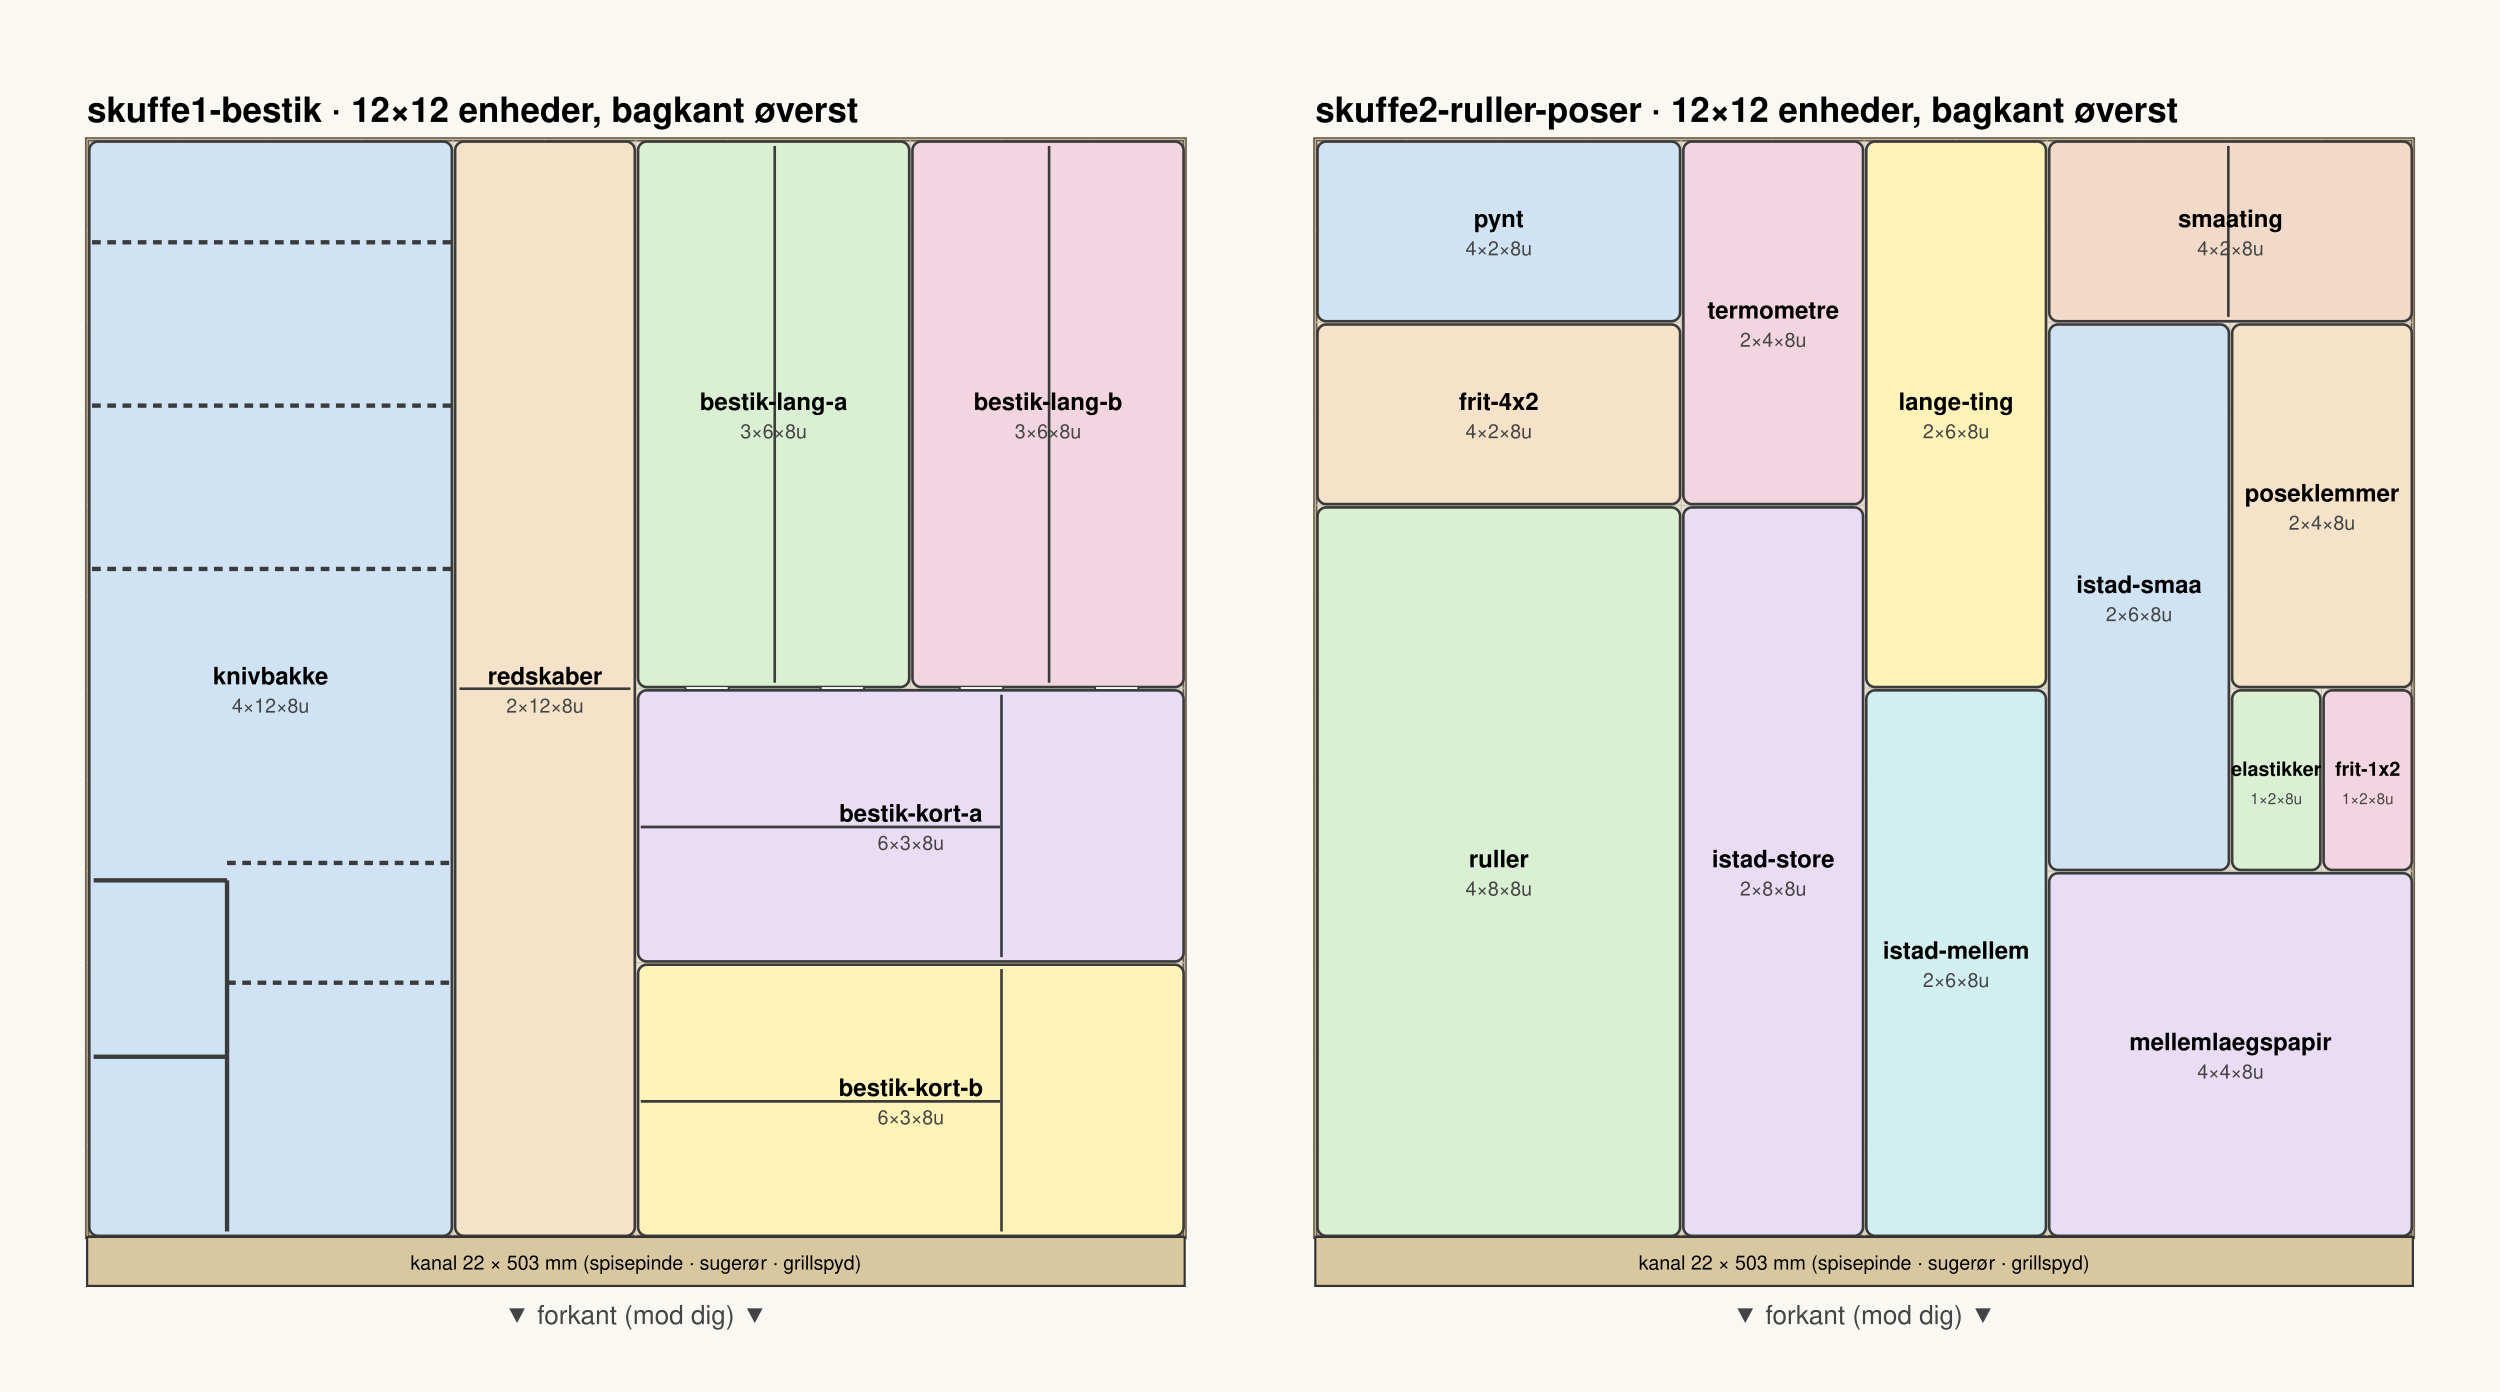
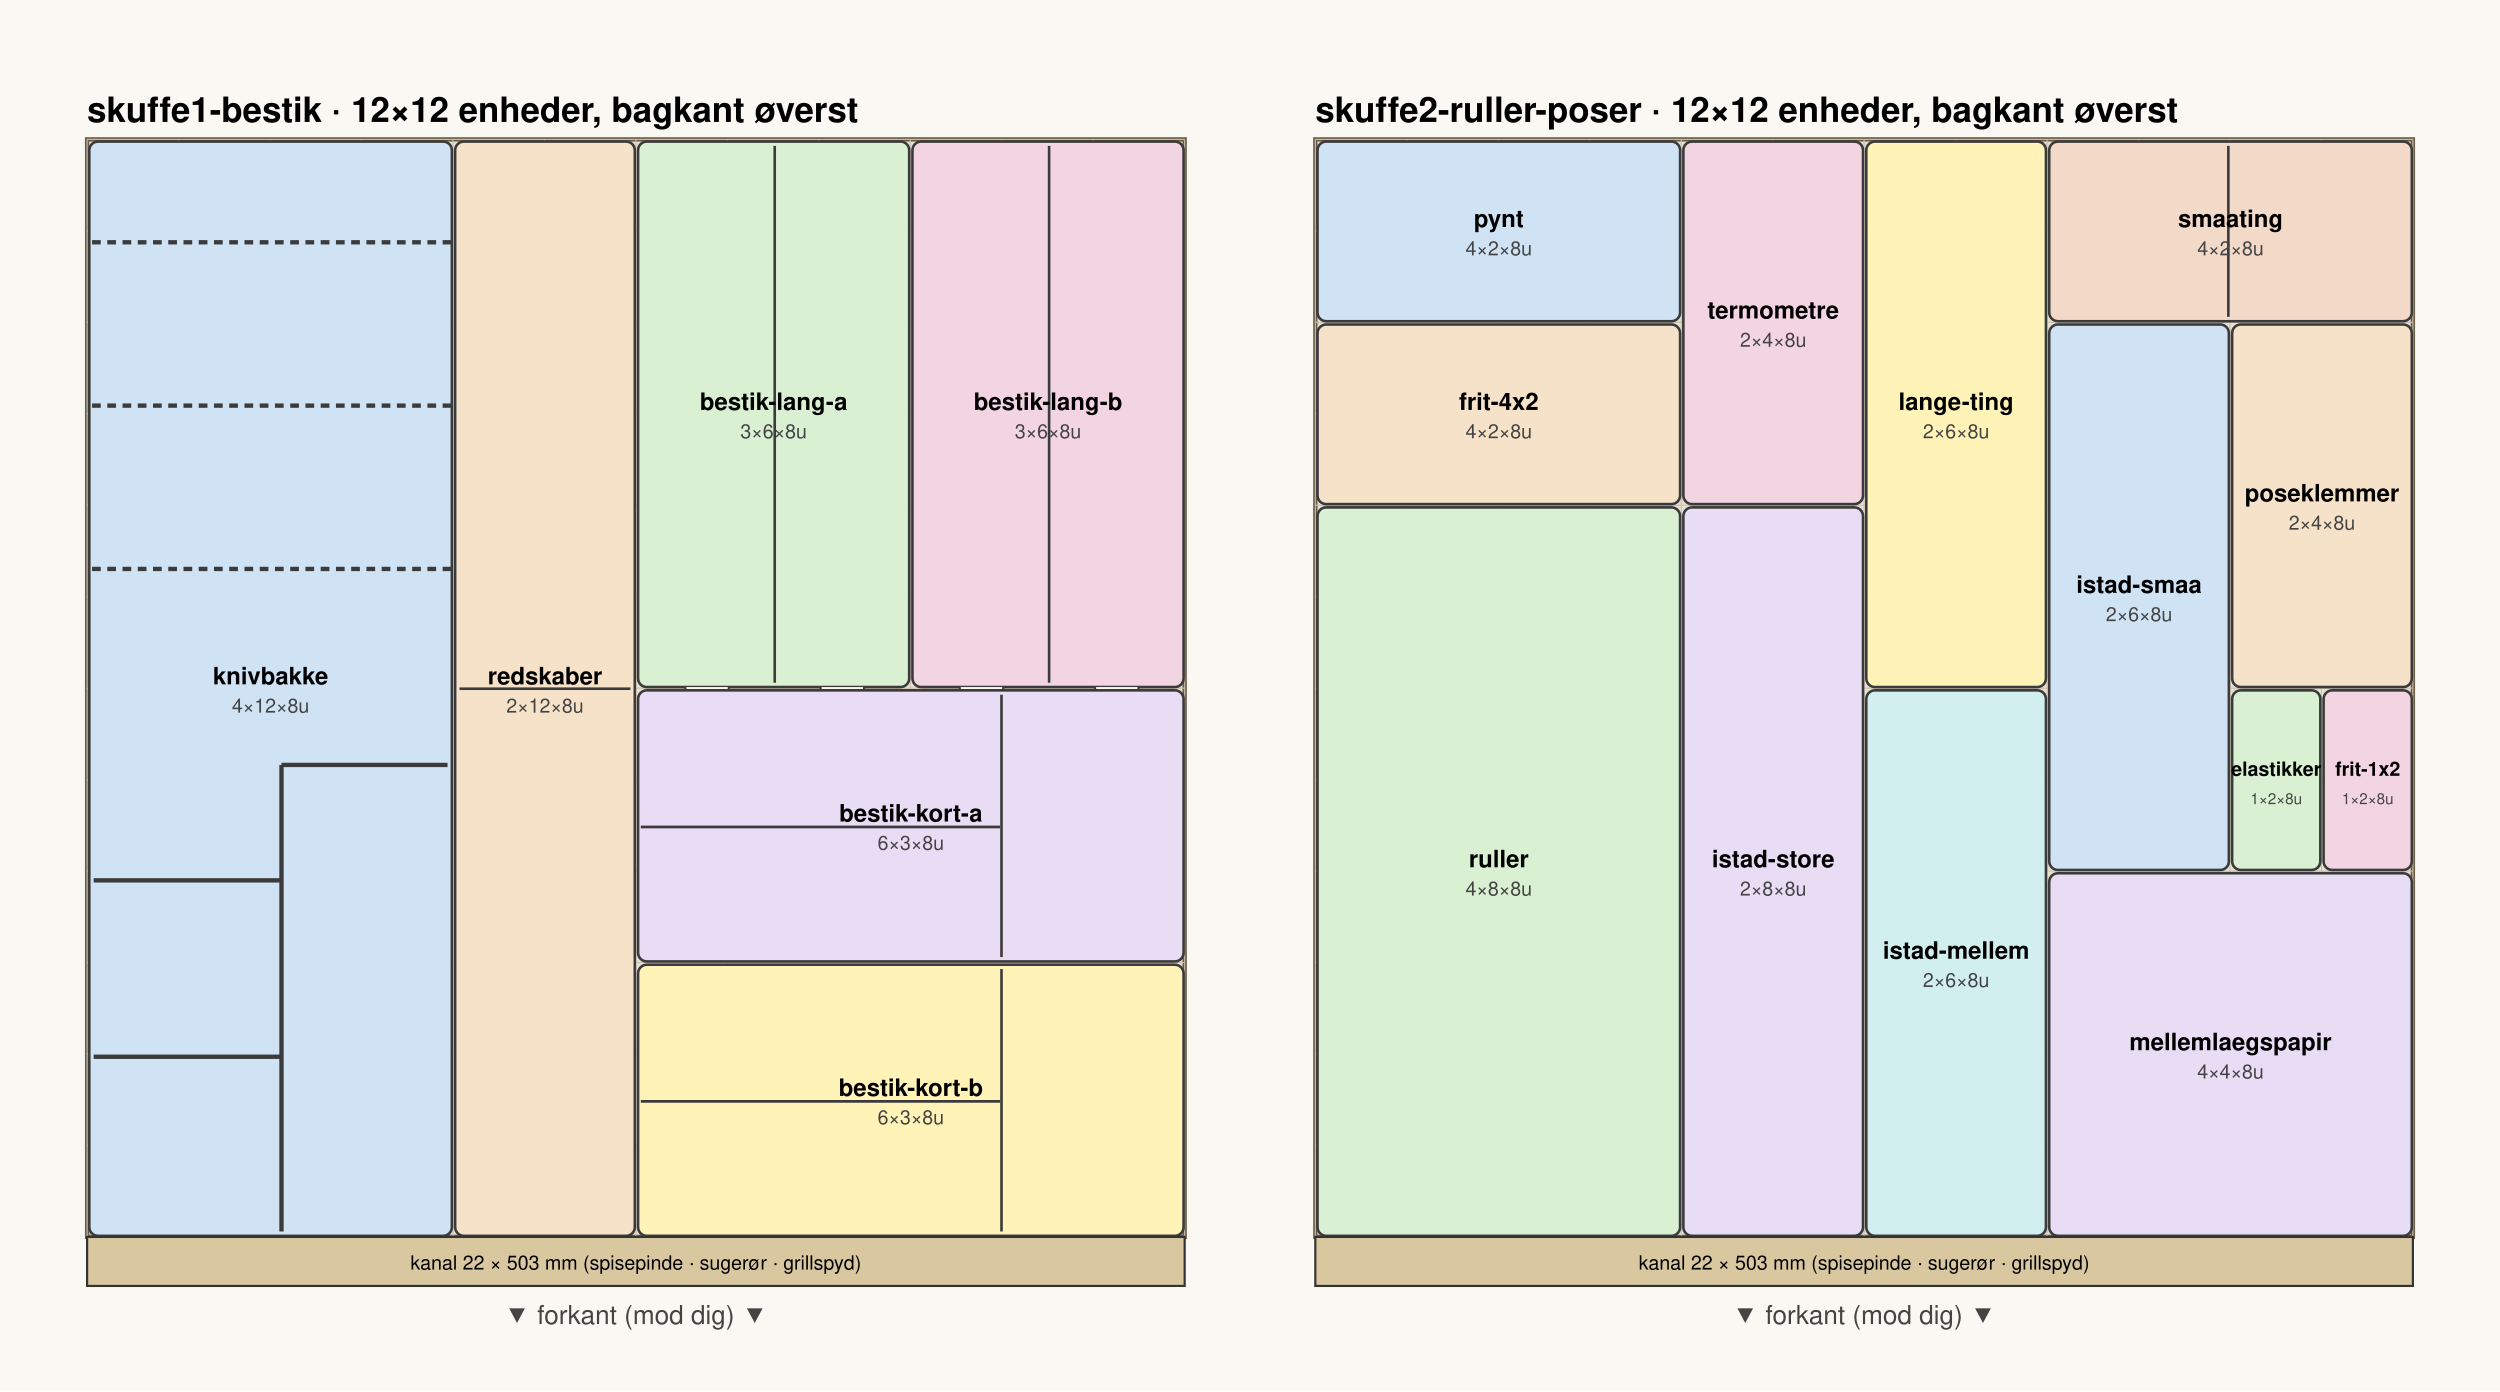
<svg xmlns="http://www.w3.org/2000/svg" width="1148.0" height="639.0" viewBox="0 0 1148.0 639.0" font-family="Helvetica, Arial, sans-serif">
  <rect width="100%" height="100%" fill="#faf8f3" />
  <text x="40.0" y="56" font-size="16" font-weight="bold">skuffe1-bestik  ·  12×12 enheder, bagkant øverst</text>
  <rect x="40.0" y="64" width="504.0" height="504.0" fill="#e8e1d3" stroke="#6b5d45" stroke-width="2" />
  <line x1="40.0" y1="64" x2="40.0" y2="568.0" stroke="#c9bfae" stroke-width="0.5" />
  <line x1="82.0" y1="64" x2="82.0" y2="568.0" stroke="#c9bfae" stroke-width="0.5" />
  <line x1="124.0" y1="64" x2="124.0" y2="568.0" stroke="#c9bfae" stroke-width="0.5" />
  <line x1="166.0" y1="64" x2="166.0" y2="568.0" stroke="#c9bfae" stroke-width="0.5" />
  <line x1="208.0" y1="64" x2="208.0" y2="568.0" stroke="#c9bfae" stroke-width="0.5" />
  <line x1="250.0" y1="64" x2="250.0" y2="568.0" stroke="#c9bfae" stroke-width="0.5" />
  <line x1="292.0" y1="64" x2="292.0" y2="568.0" stroke="#c9bfae" stroke-width="0.5" />
  <line x1="334.0" y1="64" x2="334.0" y2="568.0" stroke="#c9bfae" stroke-width="0.5" />
  <line x1="376.0" y1="64" x2="376.0" y2="568.0" stroke="#c9bfae" stroke-width="0.5" />
  <line x1="418.0" y1="64" x2="418.0" y2="568.0" stroke="#c9bfae" stroke-width="0.5" />
  <line x1="460.0" y1="64" x2="460.0" y2="568.0" stroke="#c9bfae" stroke-width="0.5" />
  <line x1="502.0" y1="64" x2="502.0" y2="568.0" stroke="#c9bfae" stroke-width="0.5" />
  <line x1="544.0" y1="64" x2="544.0" y2="568.0" stroke="#c9bfae" stroke-width="0.5" />
  <line x1="40.0" y1="64.0" x2="544.0" y2="64.0" stroke="#c9bfae" stroke-width="0.5" />
  <line x1="40.0" y1="106.0" x2="544.0" y2="106.0" stroke="#c9bfae" stroke-width="0.5" />
  <line x1="40.0" y1="148.0" x2="544.0" y2="148.0" stroke="#c9bfae" stroke-width="0.5" />
  <line x1="40.0" y1="190.0" x2="544.0" y2="190.0" stroke="#c9bfae" stroke-width="0.5" />
  <line x1="40.0" y1="232.0" x2="544.0" y2="232.0" stroke="#c9bfae" stroke-width="0.5" />
  <line x1="40.0" y1="274.0" x2="544.0" y2="274.0" stroke="#c9bfae" stroke-width="0.5" />
  <line x1="40.0" y1="316.0" x2="544.0" y2="316.0" stroke="#c9bfae" stroke-width="0.5" />
  <line x1="40.0" y1="358.0" x2="544.0" y2="358.0" stroke="#c9bfae" stroke-width="0.5" />
  <line x1="40.0" y1="400.0" x2="544.0" y2="400.0" stroke="#c9bfae" stroke-width="0.5" />
  <line x1="40.0" y1="442.0" x2="544.0" y2="442.0" stroke="#c9bfae" stroke-width="0.5" />
  <line x1="40.0" y1="484.0" x2="544.0" y2="484.0" stroke="#c9bfae" stroke-width="0.5" />
  <line x1="40.0" y1="526.0" x2="544.0" y2="526.0" stroke="#c9bfae" stroke-width="0.5" />
  <line x1="40.0" y1="568.0" x2="544.0" y2="568.0" stroke="#c9bfae" stroke-width="0.5" />
  <rect x="41.0" y="65.0" width="166.5" height="502.5" rx="4" fill="#cfe3f5" stroke="#3b3b3b" stroke-width="1.2" />
  <line x1="42.26" y1="111.26" x2="207.24" y2="111.26" stroke="#3b3b3b" stroke-width="2" stroke-dasharray="4 3" />
  <line x1="42.26" y1="186.26" x2="207.24" y2="186.26" stroke="#3b3b3b" stroke-width="2" stroke-dasharray="4 3" />
  <line x1="42.26" y1="261.26" x2="207.24" y2="261.26" stroke="#3b3b3b" stroke-width="2" stroke-dasharray="4 3" />
-   <line x1="104.26" y1="396.26" x2="207.24" y2="396.26" stroke="#3b3b3b" stroke-width="2" stroke-dasharray="4 3" />
-   <line x1="104.26" y1="451.26" x2="207.24" y2="451.26" stroke="#3b3b3b" stroke-width="2" stroke-dasharray="4 3" />
-   <line x1="104.26" y1="404.26" x2="104.26" y2="565.5" stroke="#3b3b3b" stroke-width="2" />
-   <line x1="43.0" y1="404.26" x2="104.26" y2="404.26" stroke="#3b3b3b" stroke-width="2" />
-   <line x1="43.0" y1="485.26" x2="104.26" y2="485.26" stroke="#3b3b3b" stroke-width="2" />
+   <line x1="129.26" y1="351.26" x2="129.26" y2="565.5" stroke="#3b3b3b" stroke-width="2" />
+   <line x1="129.26" y1="351.26" x2="205.5" y2="351.26" stroke="#3b3b3b" stroke-width="2" />
+   <line x1="43.0" y1="404.26" x2="129.26" y2="404.26" stroke="#3b3b3b" stroke-width="2" />
+   <line x1="43.0" y1="485.26" x2="129.26" y2="485.26" stroke="#3b3b3b" stroke-width="2" />
  <text x="124.25" y="314.25" font-size="11" text-anchor="middle" font-weight="bold">knivbakke</text>
  <text x="124.25" y="327.25" font-size="9" text-anchor="middle" fill="#444">4×12×8u</text>
  <rect x="209.0" y="65.0" width="82.5" height="502.5" rx="4" fill="#f5e2c8" stroke="#3b3b3b" stroke-width="1.2" />
  <line x1="211.0" y1="316.26" x2="289.5" y2="316.26" stroke="#3b3b3b" stroke-width="1.2" />
  <text x="250.25" y="314.25" font-size="11" text-anchor="middle" font-weight="bold">redskaber</text>
  <text x="250.25" y="327.25" font-size="9" text-anchor="middle" fill="#444">2×12×8u</text>
  <rect x="293.0" y="65.0" width="124.5" height="250.5" rx="4" fill="#d9f0d3" stroke="#3b3b3b" stroke-width="1.2" />
  <line x1="355.75" y1="67.0" x2="355.75" y2="313.5" stroke="#3b3b3b" stroke-width="1.2" />
  <path d="M 314.69 315.5 a 10 10 0 0 0 20 0" fill="#faf8f3" stroke="#3b3b3b" stroke-width="1" />
  <path d="M 376.81 315.5 a 10 10 0 0 0 20 0" fill="#faf8f3" stroke="#3b3b3b" stroke-width="1" />
  <text x="355.25" y="188.25" font-size="11" text-anchor="middle" font-weight="bold">bestik-lang-a</text>
  <text x="355.25" y="201.25" font-size="9" text-anchor="middle" fill="#444">3×6×8u</text>
  <rect x="419.0" y="65.0" width="124.5" height="250.5" rx="4" fill="#f3d4e1" stroke="#3b3b3b" stroke-width="1.2" />
  <line x1="481.75" y1="67.0" x2="481.75" y2="313.5" stroke="#3b3b3b" stroke-width="1.2" />
  <path d="M 440.69 315.5 a 10 10 0 0 0 20 0" fill="#faf8f3" stroke="#3b3b3b" stroke-width="1" />
  <path d="M 502.81 315.5 a 10 10 0 0 0 20 0" fill="#faf8f3" stroke="#3b3b3b" stroke-width="1" />
  <text x="481.25" y="188.25" font-size="11" text-anchor="middle" font-weight="bold">bestik-lang-b</text>
  <text x="481.25" y="201.25" font-size="9" text-anchor="middle" fill="#444">3×6×8u</text>
  <rect x="293.0" y="317.0" width="250.5" height="124.5" rx="4" fill="#e9dcf5" stroke="#3b3b3b" stroke-width="1.2" />
  <line x1="459.89" y1="319.0" x2="459.89" y2="439.5" stroke="#3b3b3b" stroke-width="1.2" />
  <rect x="294.26" y="379.12" width="165.0" height="1.26" fill="#3b3b3b" />
  <text x="418.25" y="377.25" font-size="11" text-anchor="middle" font-weight="bold">bestik-kort-a</text>
  <text x="418.25" y="390.25" font-size="9" text-anchor="middle" fill="#444">6×3×8u</text>
  <rect x="293.0" y="443.0" width="250.5" height="124.5" rx="4" fill="#fff3b8" stroke="#3b3b3b" stroke-width="1.2" />
  <line x1="459.89" y1="445.0" x2="459.89" y2="565.5" stroke="#3b3b3b" stroke-width="1.2" />
  <rect x="294.26" y="505.12" width="165.0" height="1.26" fill="#3b3b3b" />
  <text x="418.25" y="503.25" font-size="11" text-anchor="middle" font-weight="bold">bestik-kort-b</text>
  <text x="418.25" y="516.25" font-size="9" text-anchor="middle" fill="#444">6×3×8u</text>
  <rect x="40.0" y="568.0" width="504.0" height="22.5" fill="#d9c7a0" stroke="#333" stroke-width="1" />
  <text x="292.0" y="583.0" font-size="9" text-anchor="middle">kanal 22 × 503 mm (spisepinde · sugerør · grillspyd)</text>
  <text x="292.0" y="608.0" font-size="12" text-anchor="middle" fill="#444">▼ forkant (mod dig) ▼</text>
  <text x="604.0" y="56" font-size="16" font-weight="bold">skuffe2-ruller-poser  ·  12×12 enheder, bagkant øverst</text>
  <rect x="604.0" y="64" width="504.0" height="504.0" fill="#e8e1d3" stroke="#6b5d45" stroke-width="2" />
  <line x1="604.0" y1="64" x2="604.0" y2="568.0" stroke="#c9bfae" stroke-width="0.5" />
  <line x1="646.0" y1="64" x2="646.0" y2="568.0" stroke="#c9bfae" stroke-width="0.5" />
  <line x1="688.0" y1="64" x2="688.0" y2="568.0" stroke="#c9bfae" stroke-width="0.5" />
  <line x1="730.0" y1="64" x2="730.0" y2="568.0" stroke="#c9bfae" stroke-width="0.5" />
  <line x1="772.0" y1="64" x2="772.0" y2="568.0" stroke="#c9bfae" stroke-width="0.5" />
  <line x1="814.0" y1="64" x2="814.0" y2="568.0" stroke="#c9bfae" stroke-width="0.5" />
  <line x1="856.0" y1="64" x2="856.0" y2="568.0" stroke="#c9bfae" stroke-width="0.5" />
  <line x1="898.0" y1="64" x2="898.0" y2="568.0" stroke="#c9bfae" stroke-width="0.5" />
  <line x1="940.0" y1="64" x2="940.0" y2="568.0" stroke="#c9bfae" stroke-width="0.5" />
  <line x1="982.0" y1="64" x2="982.0" y2="568.0" stroke="#c9bfae" stroke-width="0.5" />
  <line x1="1024.0" y1="64" x2="1024.0" y2="568.0" stroke="#c9bfae" stroke-width="0.5" />
  <line x1="1066.0" y1="64" x2="1066.0" y2="568.0" stroke="#c9bfae" stroke-width="0.5" />
  <line x1="1108.0" y1="64" x2="1108.0" y2="568.0" stroke="#c9bfae" stroke-width="0.5" />
  <line x1="604.0" y1="64.0" x2="1108.0" y2="64.0" stroke="#c9bfae" stroke-width="0.5" />
  <line x1="604.0" y1="106.0" x2="1108.0" y2="106.0" stroke="#c9bfae" stroke-width="0.5" />
  <line x1="604.0" y1="148.0" x2="1108.0" y2="148.0" stroke="#c9bfae" stroke-width="0.5" />
  <line x1="604.0" y1="190.0" x2="1108.0" y2="190.0" stroke="#c9bfae" stroke-width="0.5" />
  <line x1="604.0" y1="232.0" x2="1108.0" y2="232.0" stroke="#c9bfae" stroke-width="0.5" />
  <line x1="604.0" y1="274.0" x2="1108.0" y2="274.0" stroke="#c9bfae" stroke-width="0.5" />
  <line x1="604.0" y1="316.0" x2="1108.0" y2="316.0" stroke="#c9bfae" stroke-width="0.5" />
  <line x1="604.0" y1="358.0" x2="1108.0" y2="358.0" stroke="#c9bfae" stroke-width="0.5" />
  <line x1="604.0" y1="400.0" x2="1108.0" y2="400.0" stroke="#c9bfae" stroke-width="0.5" />
  <line x1="604.0" y1="442.0" x2="1108.0" y2="442.0" stroke="#c9bfae" stroke-width="0.5" />
  <line x1="604.0" y1="484.0" x2="1108.0" y2="484.0" stroke="#c9bfae" stroke-width="0.5" />
  <line x1="604.0" y1="526.0" x2="1108.0" y2="526.0" stroke="#c9bfae" stroke-width="0.5" />
  <line x1="604.0" y1="568.0" x2="1108.0" y2="568.0" stroke="#c9bfae" stroke-width="0.5" />
  <rect x="605.0" y="65.0" width="166.5" height="82.5" rx="4" fill="#cfe3f5" stroke="#3b3b3b" stroke-width="1.2" />
  <text x="688.25" y="104.25" font-size="11" text-anchor="middle" font-weight="bold">pynt</text>
  <text x="688.25" y="117.25" font-size="9" text-anchor="middle" fill="#444">4×2×8u</text>
  <rect x="605.0" y="149.0" width="166.5" height="82.5" rx="4" fill="#f5e2c8" stroke="#3b3b3b" stroke-width="1.2" />
  <text x="688.25" y="188.25" font-size="11" text-anchor="middle" font-weight="bold">frit-4x2</text>
  <text x="688.25" y="201.25" font-size="9" text-anchor="middle" fill="#444">4×2×8u</text>
  <rect x="605.0" y="233.0" width="166.5" height="334.5" rx="4" fill="#d9f0d3" stroke="#3b3b3b" stroke-width="1.2" />
  <text x="688.25" y="398.25" font-size="11" text-anchor="middle" font-weight="bold">ruller</text>
  <text x="688.25" y="411.25" font-size="9" text-anchor="middle" fill="#444">4×8×8u</text>
  <rect x="773.0" y="65.0" width="82.5" height="166.5" rx="4" fill="#f3d4e1" stroke="#3b3b3b" stroke-width="1.2" />
  <text x="814.25" y="146.25" font-size="11" text-anchor="middle" font-weight="bold">termometre</text>
  <text x="814.25" y="159.25" font-size="9" text-anchor="middle" fill="#444">2×4×8u</text>
  <rect x="773.0" y="233.0" width="82.5" height="334.5" rx="4" fill="#e9dcf5" stroke="#3b3b3b" stroke-width="1.2" />
  <text x="814.25" y="398.25" font-size="11" text-anchor="middle" font-weight="bold">istad-store</text>
  <text x="814.25" y="411.25" font-size="9" text-anchor="middle" fill="#444">2×8×8u</text>
  <rect x="857.0" y="65.0" width="82.5" height="250.5" rx="4" fill="#fff3b8" stroke="#3b3b3b" stroke-width="1.2" />
  <text x="898.25" y="188.25" font-size="11" text-anchor="middle" font-weight="bold">lange-ting</text>
  <text x="898.25" y="201.25" font-size="9" text-anchor="middle" fill="#444">2×6×8u</text>
  <rect x="857.0" y="317.0" width="82.5" height="250.5" rx="4" fill="#d2eff0" stroke="#3b3b3b" stroke-width="1.2" />
  <text x="898.25" y="440.25" font-size="11" text-anchor="middle" font-weight="bold">istad-mellem</text>
  <text x="898.25" y="453.25" font-size="9" text-anchor="middle" fill="#444">2×6×8u</text>
  <rect x="941.0" y="65.0" width="166.5" height="82.5" rx="4" fill="#f2d9c8" stroke="#3b3b3b" stroke-width="1.2" />
  <line x1="1023.26" y1="67.0" x2="1023.26" y2="145.5" stroke="#3b3b3b" stroke-width="1.2" />
  <text x="1024.25" y="104.25" font-size="11" text-anchor="middle" font-weight="bold">smaating</text>
  <text x="1024.25" y="117.25" font-size="9" text-anchor="middle" fill="#444">4×2×8u</text>
  <rect x="941.0" y="149.0" width="82.5" height="250.5" rx="4" fill="#cfe3f5" stroke="#3b3b3b" stroke-width="1.2" />
  <text x="982.25" y="272.25" font-size="11" text-anchor="middle" font-weight="bold">istad-smaa</text>
  <text x="982.25" y="285.25" font-size="9" text-anchor="middle" fill="#444">2×6×8u</text>
  <rect x="1025.0" y="149.0" width="82.5" height="166.5" rx="4" fill="#f5e2c8" stroke="#3b3b3b" stroke-width="1.2" />
  <text x="1066.25" y="230.25" font-size="11" text-anchor="middle" font-weight="bold">poseklemmer</text>
  <text x="1066.25" y="243.25" font-size="9" text-anchor="middle" fill="#444">2×4×8u</text>
  <rect x="1025.0" y="317.0" width="40.5" height="82.5" rx="4" fill="#d9f0d3" stroke="#3b3b3b" stroke-width="1.2" />
  <text x="1045.25" y="356.25" font-size="9" text-anchor="middle" font-weight="bold">elastikker</text>
  <text x="1045.25" y="369.25" font-size="7" text-anchor="middle" fill="#444">1×2×8u</text>
  <rect x="1067.0" y="317.0" width="40.5" height="82.5" rx="4" fill="#f3d4e1" stroke="#3b3b3b" stroke-width="1.2" />
  <text x="1087.25" y="356.25" font-size="9" text-anchor="middle" font-weight="bold">frit-1x2</text>
  <text x="1087.25" y="369.25" font-size="7" text-anchor="middle" fill="#444">1×2×8u</text>
  <rect x="941.0" y="401.0" width="166.5" height="166.5" rx="4" fill="#e9dcf5" stroke="#3b3b3b" stroke-width="1.2" />
  <text x="1024.25" y="482.25" font-size="11" text-anchor="middle" font-weight="bold">mellemlaegspapir</text>
  <text x="1024.25" y="495.25" font-size="9" text-anchor="middle" fill="#444">4×4×8u</text>
  <rect x="604.0" y="568.0" width="504.0" height="22.5" fill="#d9c7a0" stroke="#333" stroke-width="1" />
  <text x="856.0" y="583.0" font-size="9" text-anchor="middle">kanal 22 × 503 mm (spisepinde · sugerør · grillspyd)</text>
  <text x="856.0" y="608.0" font-size="12" text-anchor="middle" fill="#444">▼ forkant (mod dig) ▼</text>
</svg>
